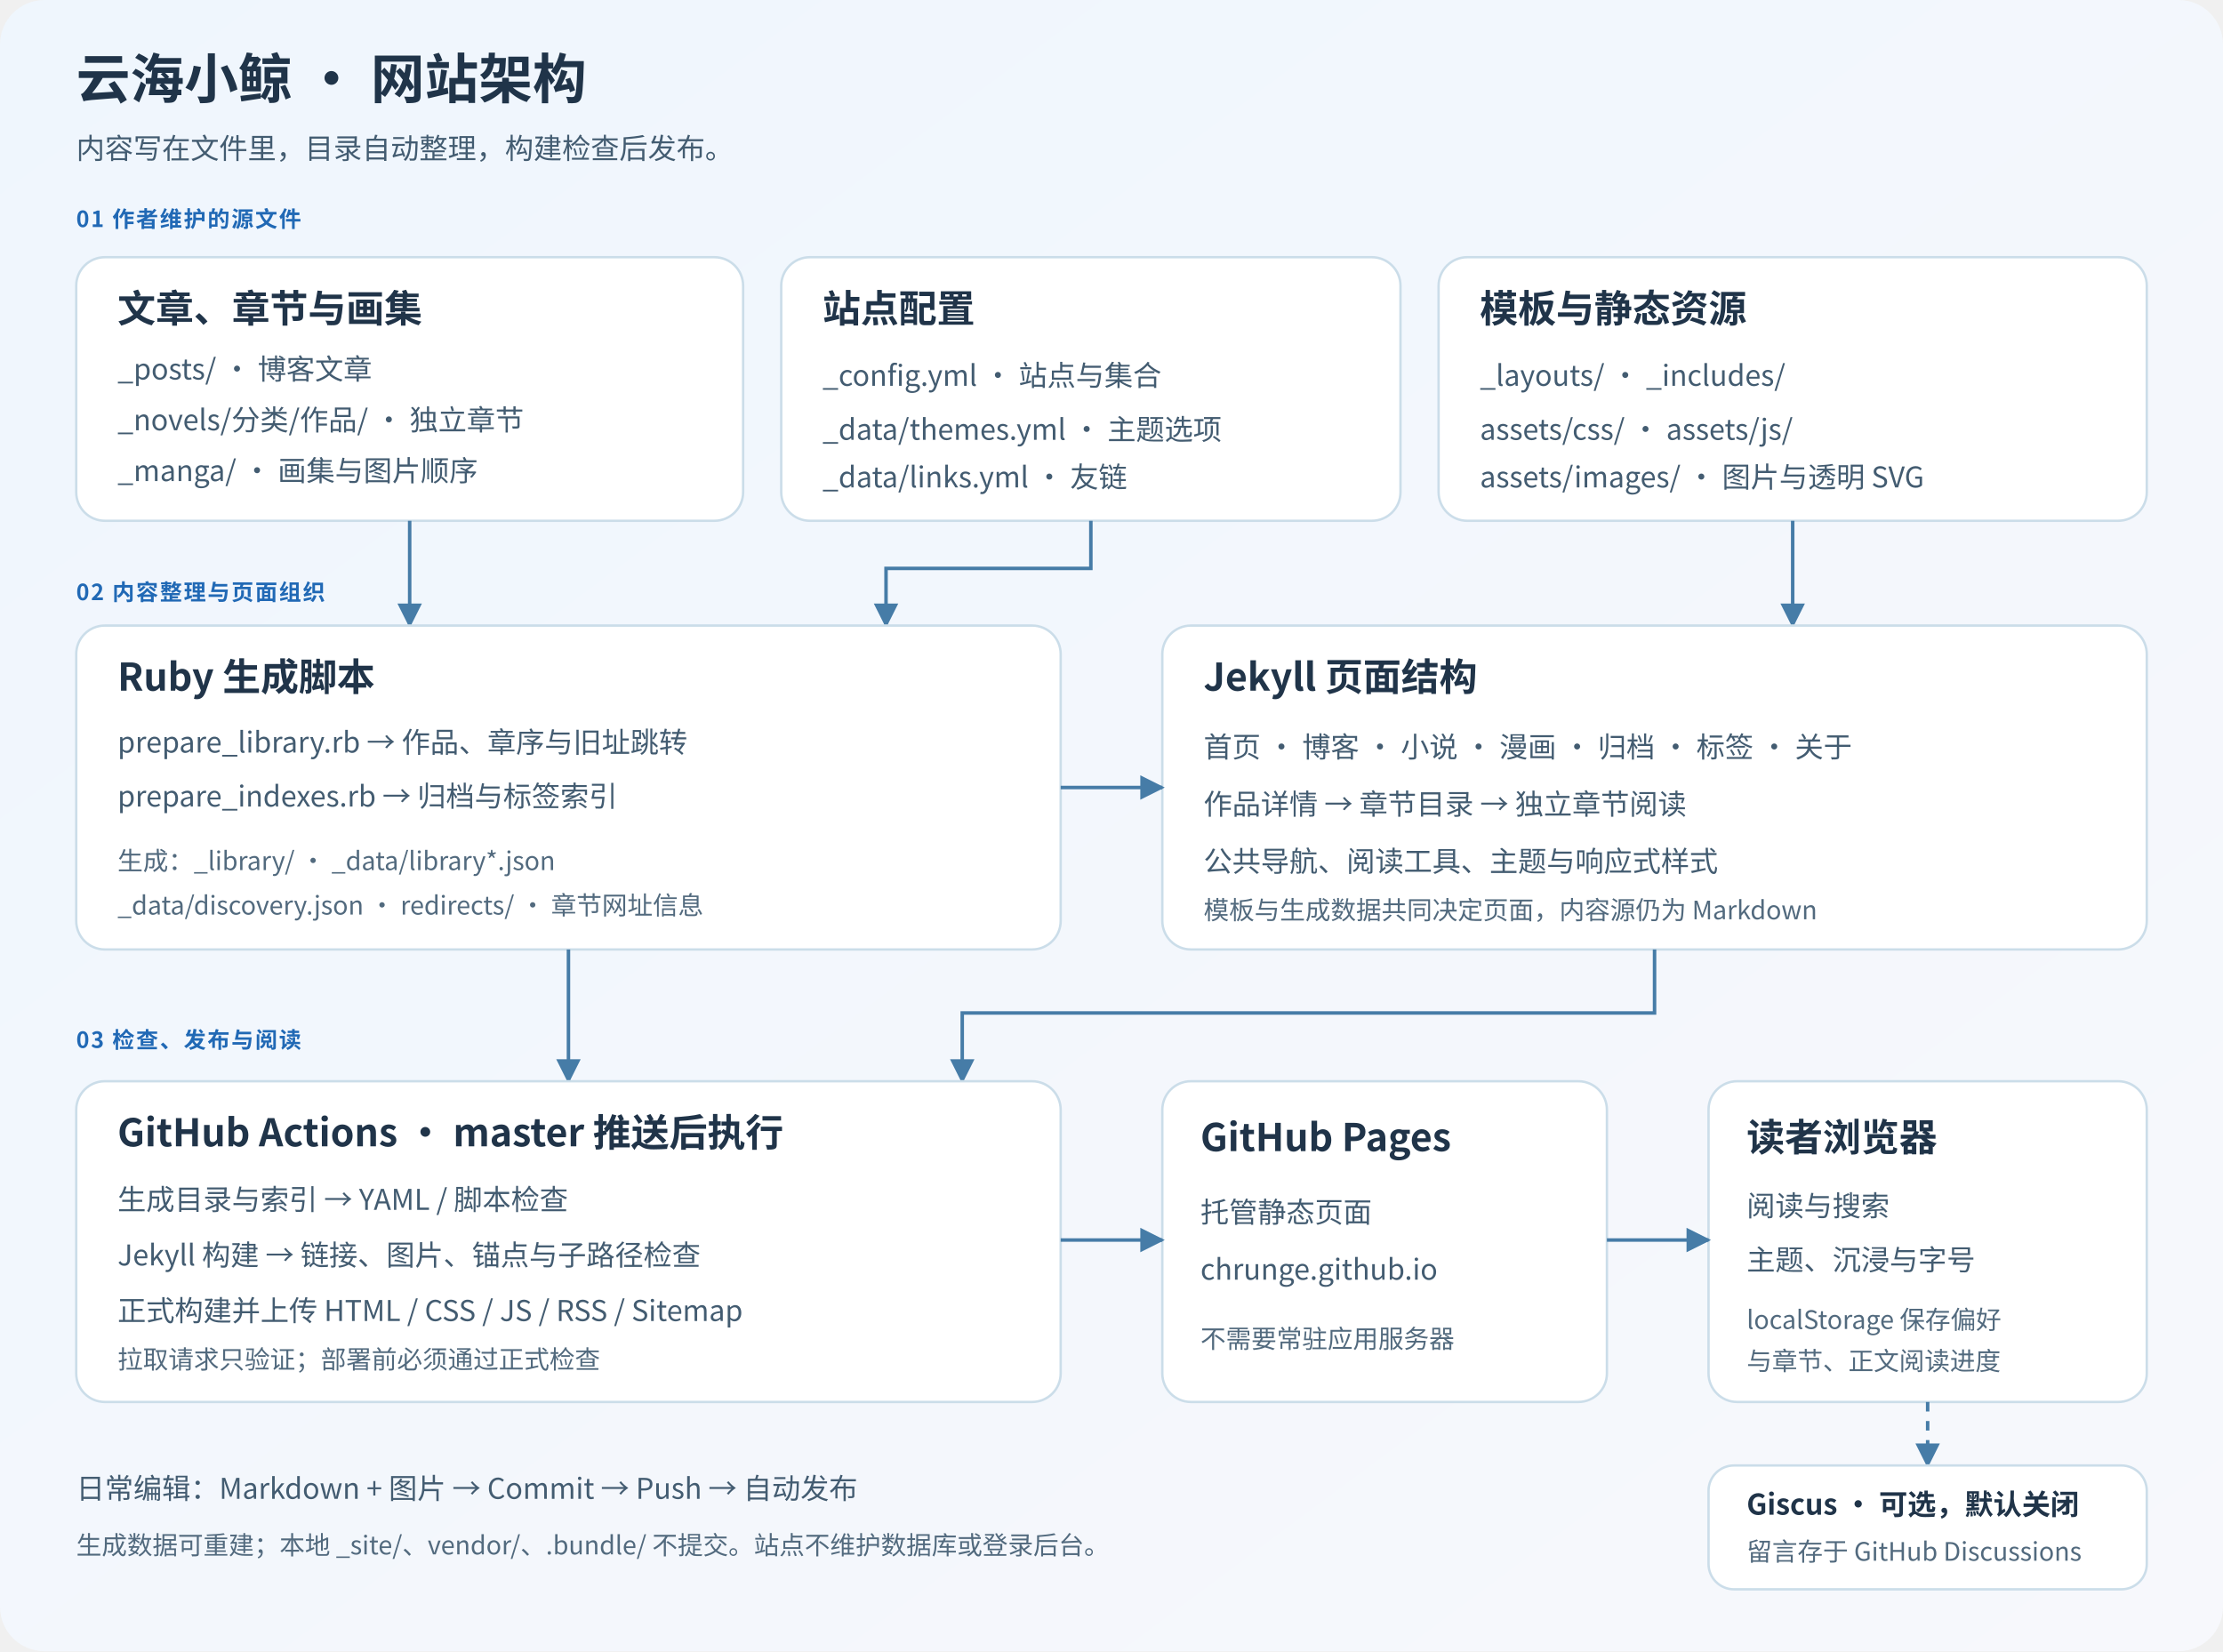
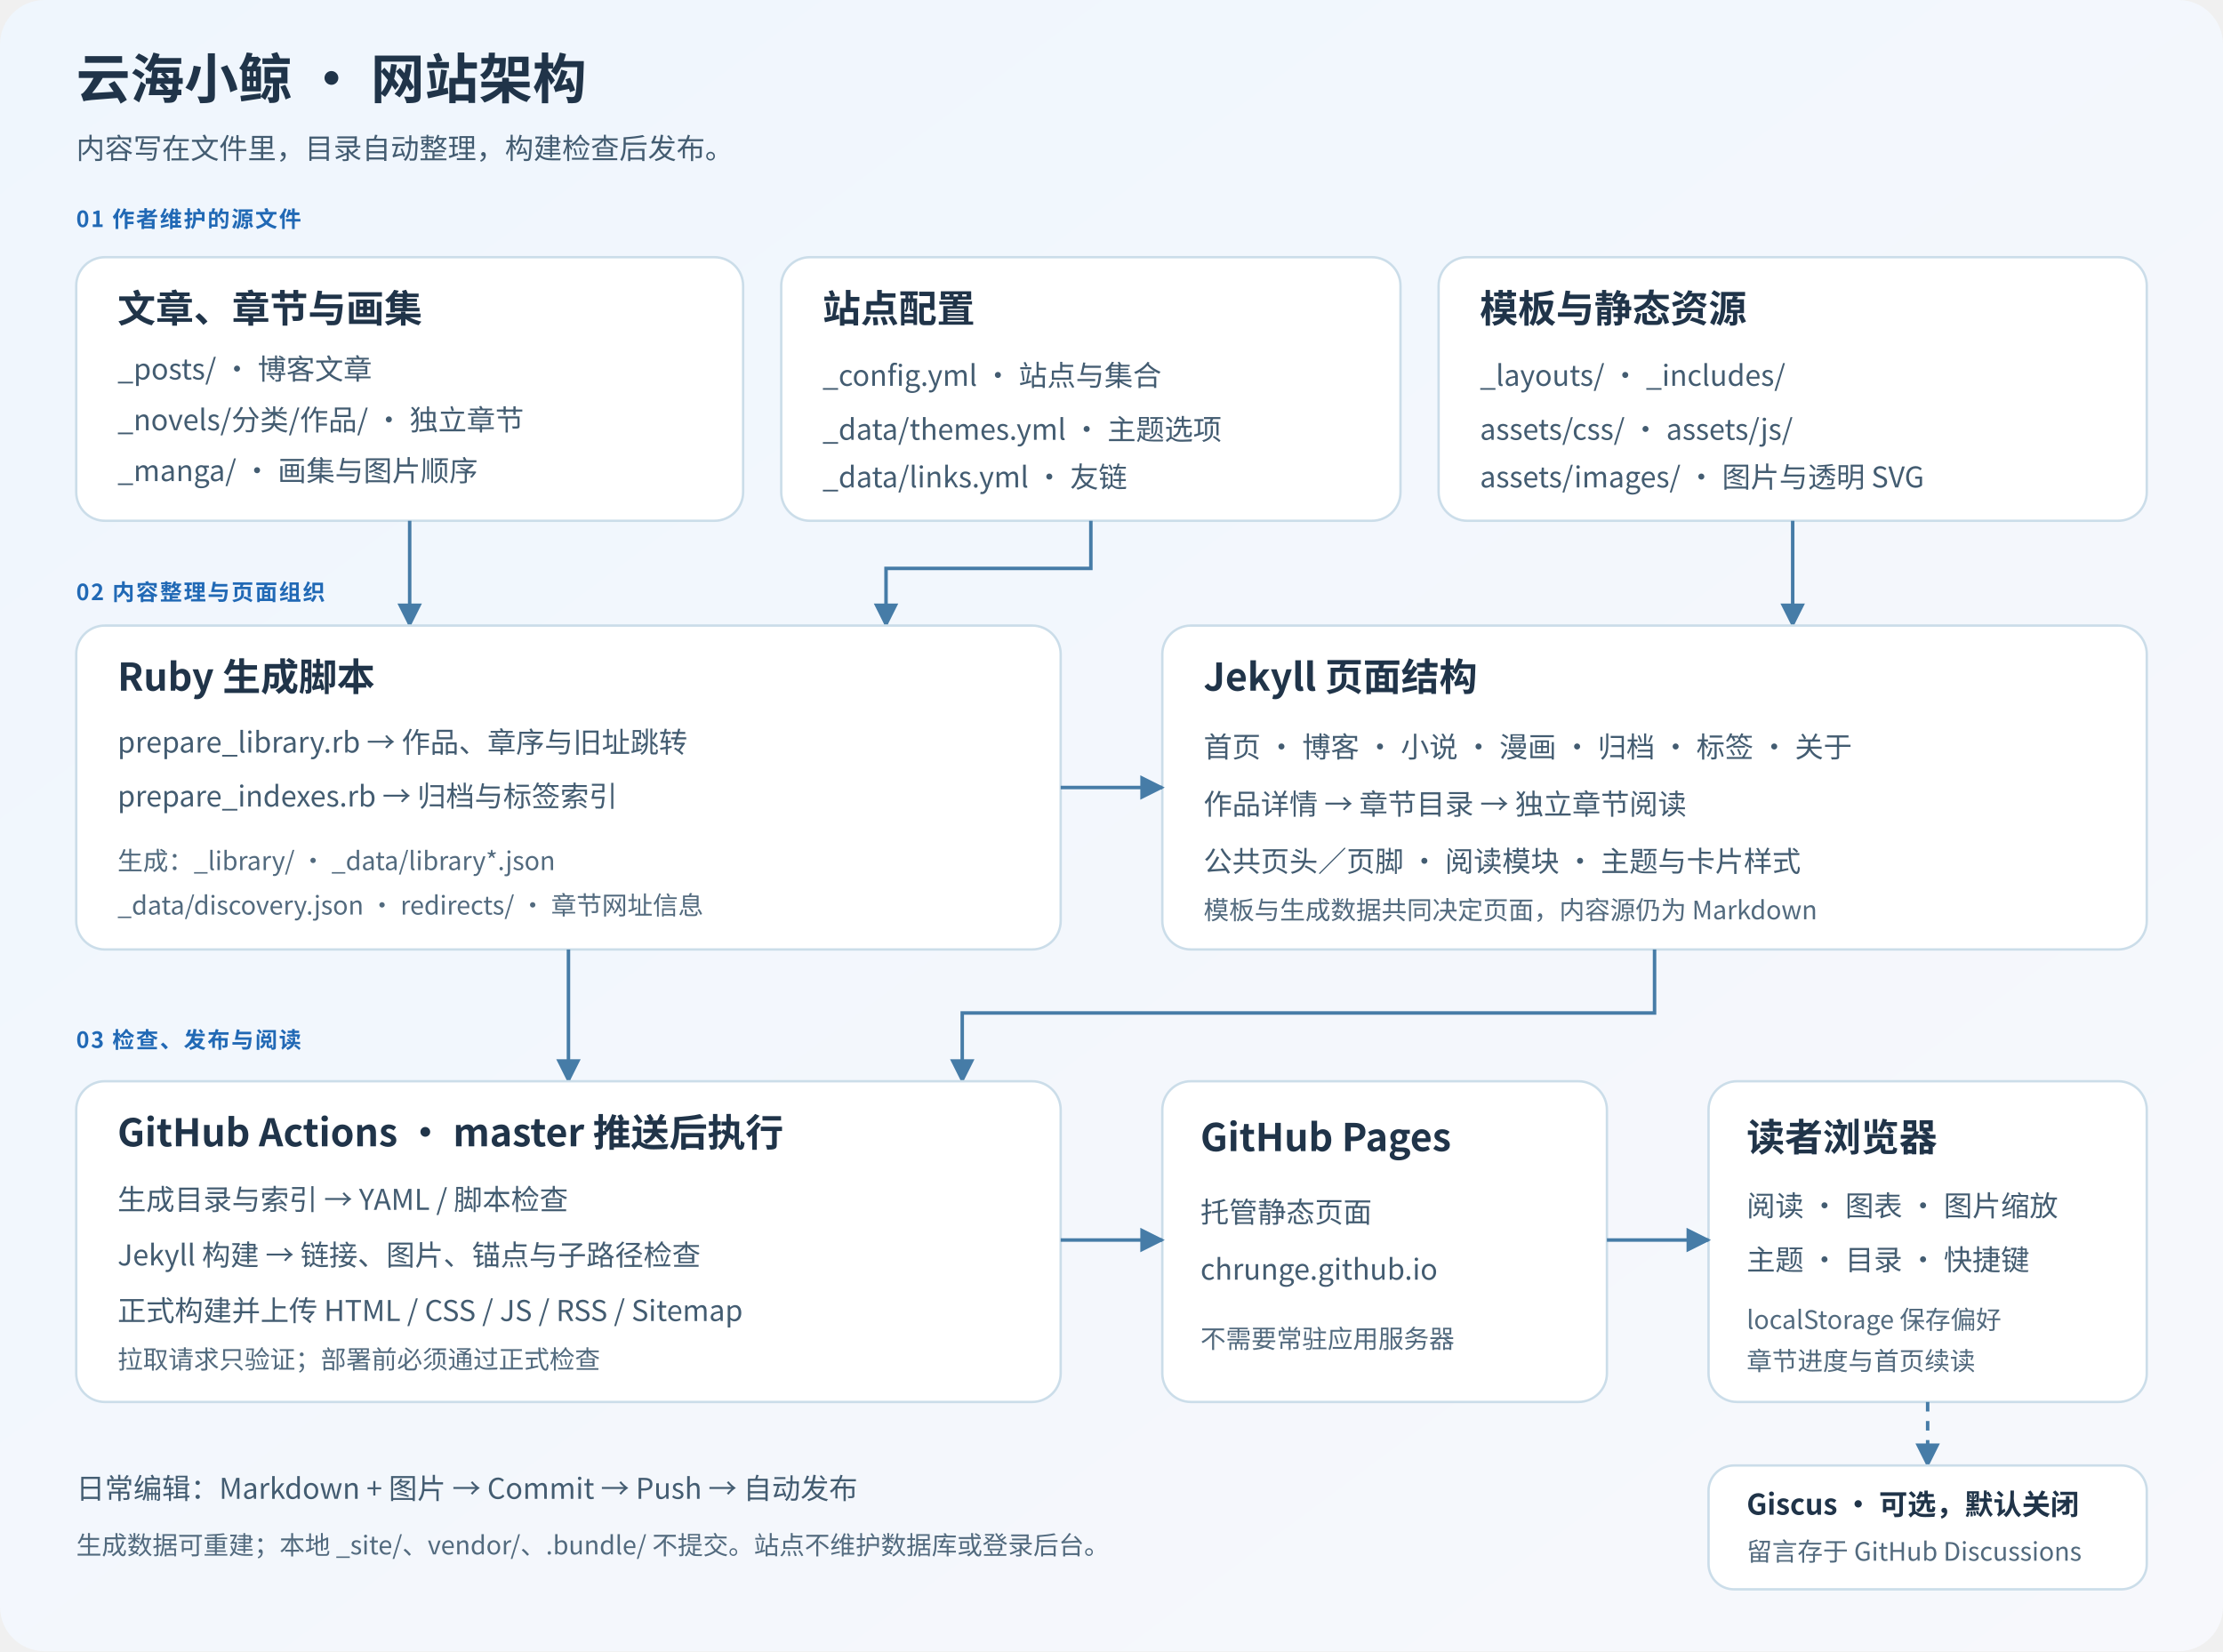
<svg xmlns="http://www.w3.org/2000/svg" width="1400" height="1040" viewBox="0 0 1400 1040" role="img" aria-labelledby="title description">
  <defs>
    <linearGradient id="background" x2="1" y2="1">
      <stop stop-color="#eff6fd" />
      <stop offset="1" stop-color="#f7f8fc" />
    </linearGradient>
    <marker id="arrow" viewBox="0 0 10 10" refX="9" refY="5" markerWidth="7" markerHeight="7" orient="auto">
      <path d="M0 0L10 5L0 10Z" fill="#467ca7" />
    </marker>
    <style>.heading{font-size:24px;font-weight:700;fill:#203449}.body{font-size:18px;fill:#435c71}.small{font-size:16px;fill:#526a7e}.eyebrow{font-size:14px;font-weight:700;letter-spacing:1px;fill:#2169b5}.box{fill:#fff;stroke:#cbdde9;stroke-width:1.5}.flow{fill:none;stroke:#467ca7;stroke-width:2.2;marker-end:url(#arrow)}</style>
  </defs>
  <rect width="1400" height="1040" rx="28" fill="url(#background)" />
  <g font-family="Microsoft YaHei, Noto Sans CJK SC, sans-serif">
    <text x="48" y="62" font-size="34" font-weight="700" fill="#203449">云海小鲸 · 网站架构</text>
    <text x="48" y="100" class="body">内容写在文件里，目录自动整理，构建检查后发布。</text>
    <text x="48" y="143" class="eyebrow">01  作者维护的源文件</text>
    <rect class="box" x="48" y="162" width="420" height="166" rx="18" />
    <text x="74" y="203" class="heading">文章、章节与画集</text>
    <text x="74" y="239" class="body">_posts/ · 博客文章</text>
    <text x="74" y="271" class="body">_novels/分类/作品/ · 独立章节</text>
    <text x="74" y="303" class="body">_manga/ · 画集与图片顺序</text>
    <rect class="box" x="492" y="162" width="390" height="166" rx="18" />
    <text x="518" y="203" class="heading">站点配置</text>
    <text x="518" y="243" class="body">_config.yml · 站点与集合</text>
    <text x="518" y="277" class="body">_data/themes.yml · 主题选项</text>
    <text x="518" y="307" class="body">_data/links.yml · 友链</text>
    <rect class="box" x="906" y="162" width="446" height="166" rx="18" />
    <text x="932" y="203" class="heading">模板与静态资源</text>
    <text x="932" y="243" class="body">_layouts/ · _includes/</text>
    <text x="932" y="277" class="body">assets/css/ · assets/js/</text>
    <text x="932" y="307" class="body">assets/images/ · 图片与透明 SVG</text>
    <path class="flow" d="M258 328V394" />
    <path class="flow" d="M687 328V358H558V394" />
    <path class="flow" d="M1129 328V394" />
    <text x="48" y="378" class="eyebrow">02  内容整理与页面组织</text>
    <rect class="box" x="48" y="394" width="620" height="204" rx="18" />
    <text x="74" y="435" class="heading">Ruby 生成脚本</text>
    <text x="74" y="474" class="body">prepare_library.rb → 作品、章序与旧址跳转</text>
    <text x="74" y="508" class="body">prepare_indexes.rb → 归档与标签索引</text>
    <text x="74" y="548" class="small">生成：_library/ · _data/library*.json</text>
    <text x="74" y="576" class="small">_data/discovery.json · redirects/ · 章节网址信息</text>
    <rect class="box" x="732" y="394" width="620" height="204" rx="18" />
    <text x="758" y="435" class="heading">Jekyll 页面结构</text>
    <text x="758" y="477" class="body">首页 · 博客 · 小说 · 漫画 · 归档 · 标签 · 关于</text>
    <text x="758" y="513" class="body">作品详情 → 章节目录 → 独立章节阅读</text>
-     <text x="758" y="549" class="body">公共导航、阅读工具、主题与响应式样式</text>
+     <text x="758" y="549" class="body">公共页头／页脚 · 阅读模块 · 主题与卡片样式</text>
    <text x="758" y="579" class="small">模板与生成数据共同决定页面，内容源仍为 Markdown</text>
    <path class="flow" d="M668 496H732" />
    <path class="flow" d="M358 598V681" />
    <path class="flow" d="M1042 598V638H606V681" />
    <text x="48" y="660" class="eyebrow">03  检查、发布与阅读</text>
    <rect class="box" x="48" y="681" width="620" height="202" rx="18" />
    <text x="74" y="722" class="heading">GitHub Actions · master 推送后执行</text>
    <text x="74" y="762" class="body">生成目录与索引 → YAML / 脚本检查</text>
    <text x="74" y="797" class="body">Jekyll 构建 → 链接、图片、锚点与子路径检查</text>
    <text x="74" y="832" class="body">正式构建并上传 HTML / CSS / JS / RSS / Sitemap</text>
    <text x="74" y="862" class="small">拉取请求只验证；部署前必须通过正式检查</text>
    <rect class="box" x="732" y="681" width="280" height="202" rx="18" />
    <text x="756" y="725" class="heading">GitHub Pages</text>
    <text x="756" y="770" class="body">托管静态页面</text>
    <text x="756" y="806" class="body">chrunge.github.io</text>
    <text x="756" y="849" class="small">不需要常驻应用服务器</text>
    <rect class="box" x="1076" y="681" width="276" height="202" rx="18" />
    <text x="1100" y="725" class="heading">读者浏览器</text>
-     <text x="1100" y="766" class="body">阅读与搜索</text>
-     <text x="1100" y="800" class="body">主题、沉浸与字号</text>
+     <text x="1100" y="766" class="body">阅读 · 图表 · 图片缩放</text>
+     <text x="1100" y="800" class="body">主题 · 目录 · 快捷键</text>
    <text x="1100" y="837" class="small">localStorage 保存偏好</text>
-     <text x="1100" y="863" class="small">与章节、正文阅读进度</text>
+     <text x="1100" y="863" class="small">章节进度与首页续读</text>
    <path class="flow" d="M668 781H732" />
    <path class="flow" d="M1012 781H1076" />
    <path class="flow" d="M1214 883V923" stroke-dasharray="6 6" />
    <rect class="box" x="1076" y="923" width="276" height="78" rx="16" />
    <text x="1100" y="954" font-size="18" font-weight="700" fill="#203449">Giscus · 可选，默认关闭</text>
    <text x="1100" y="983" class="small">留言存于 GitHub Discussions</text>
    <text x="48" y="944" class="body">日常编辑：Markdown + 图片 → Commit → Push → 自动发布</text>
    <text x="48" y="979" class="small">生成数据可重建；本地 _site/、vendor/、.bundle/ 不提交。站点不维护数据库或登录后台。</text>
  </g>
</svg>
